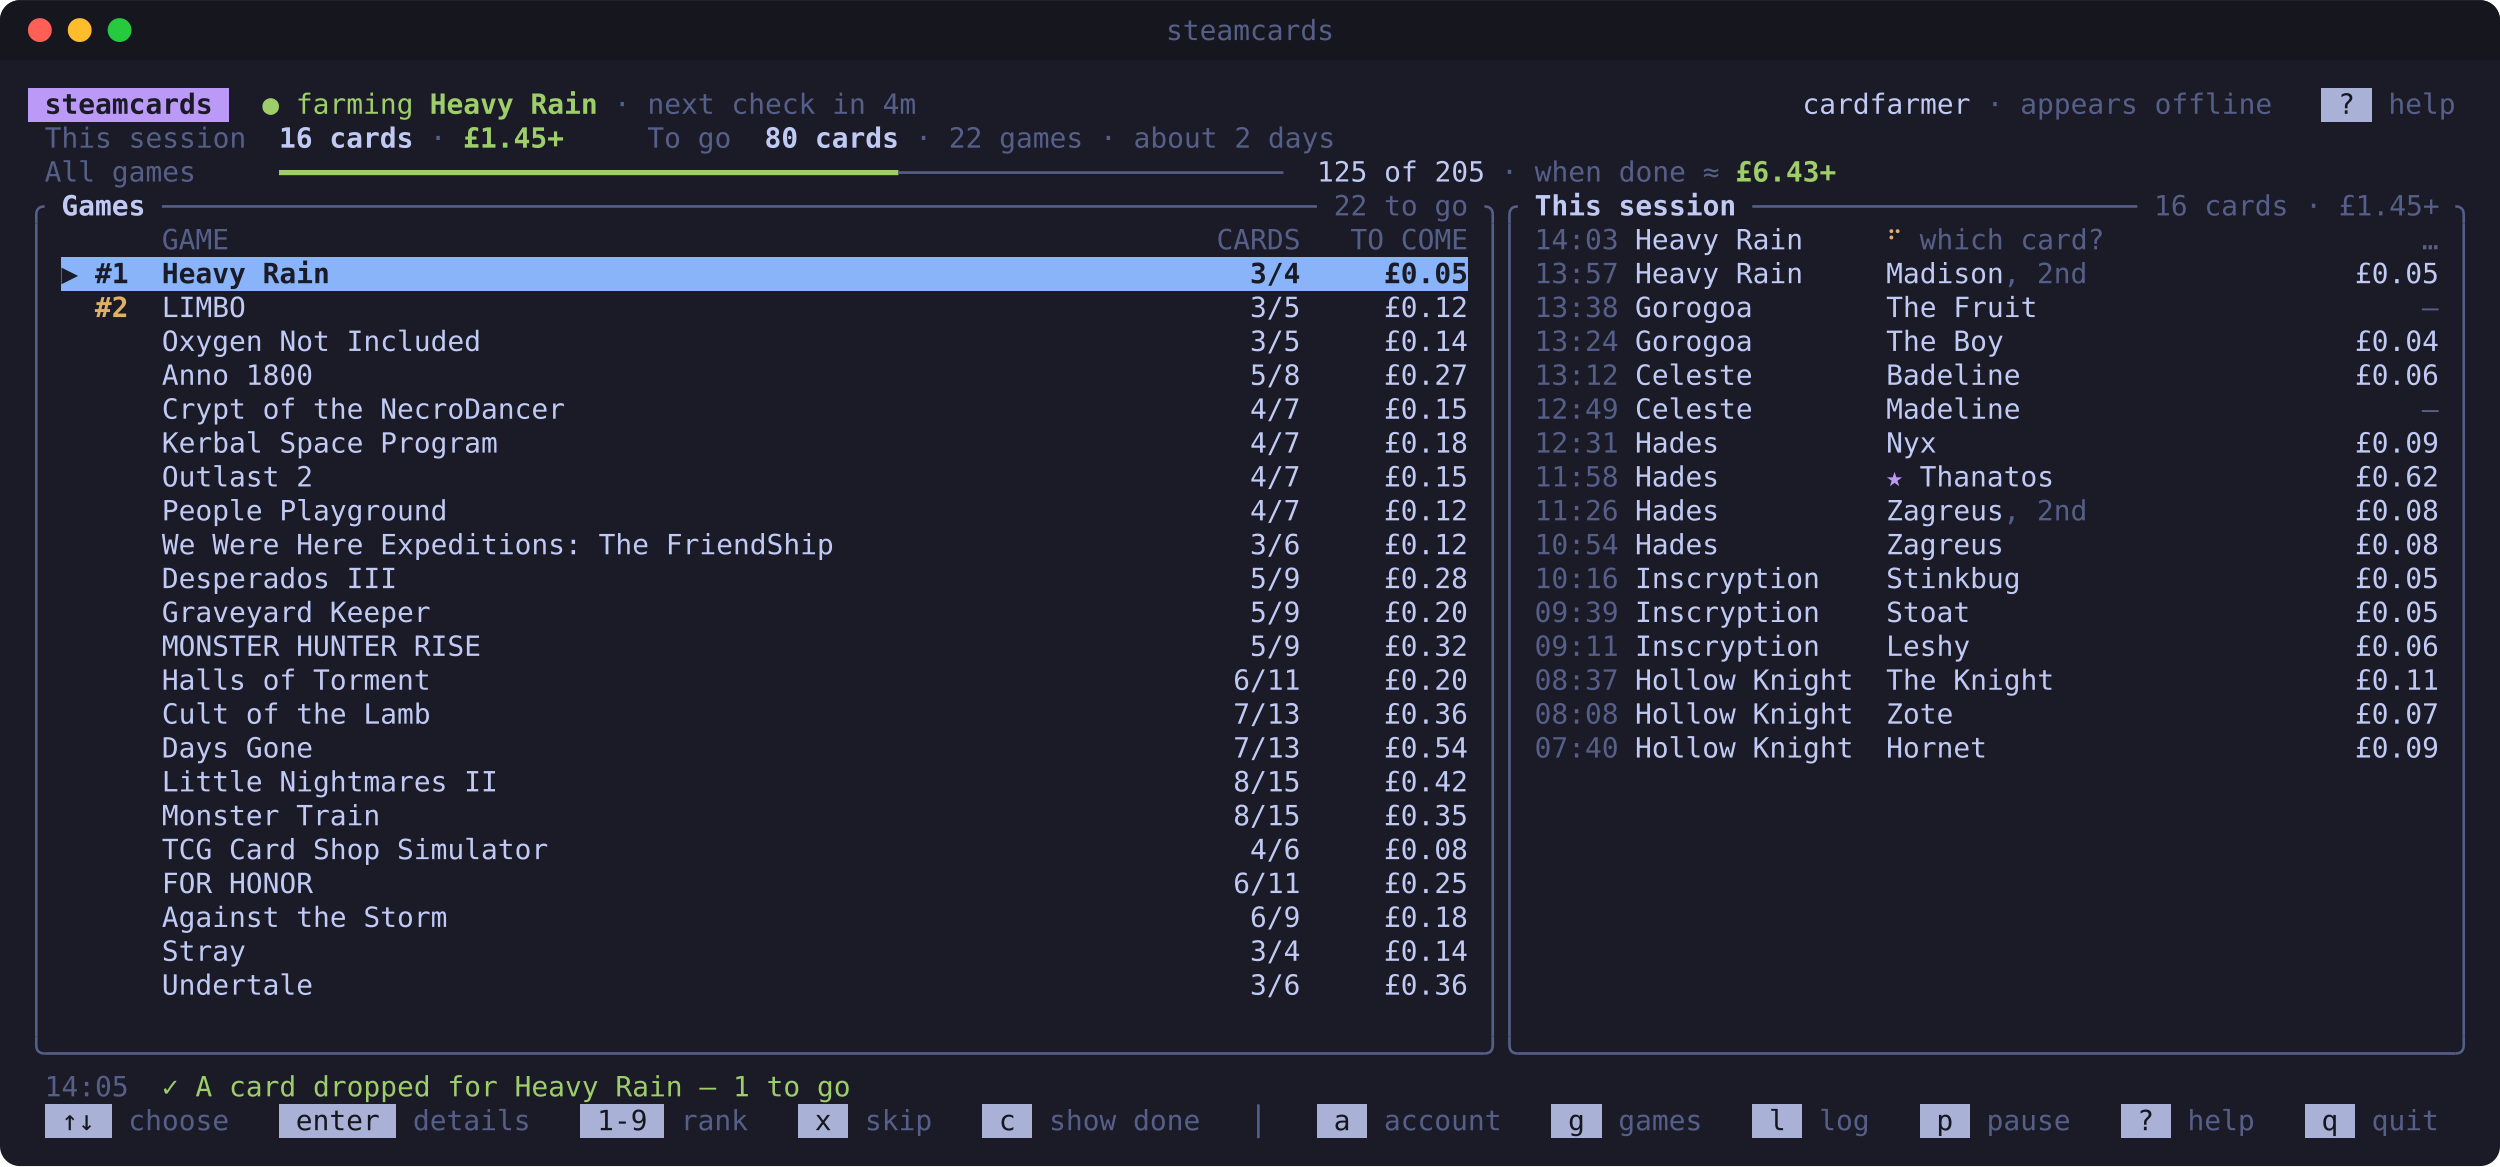
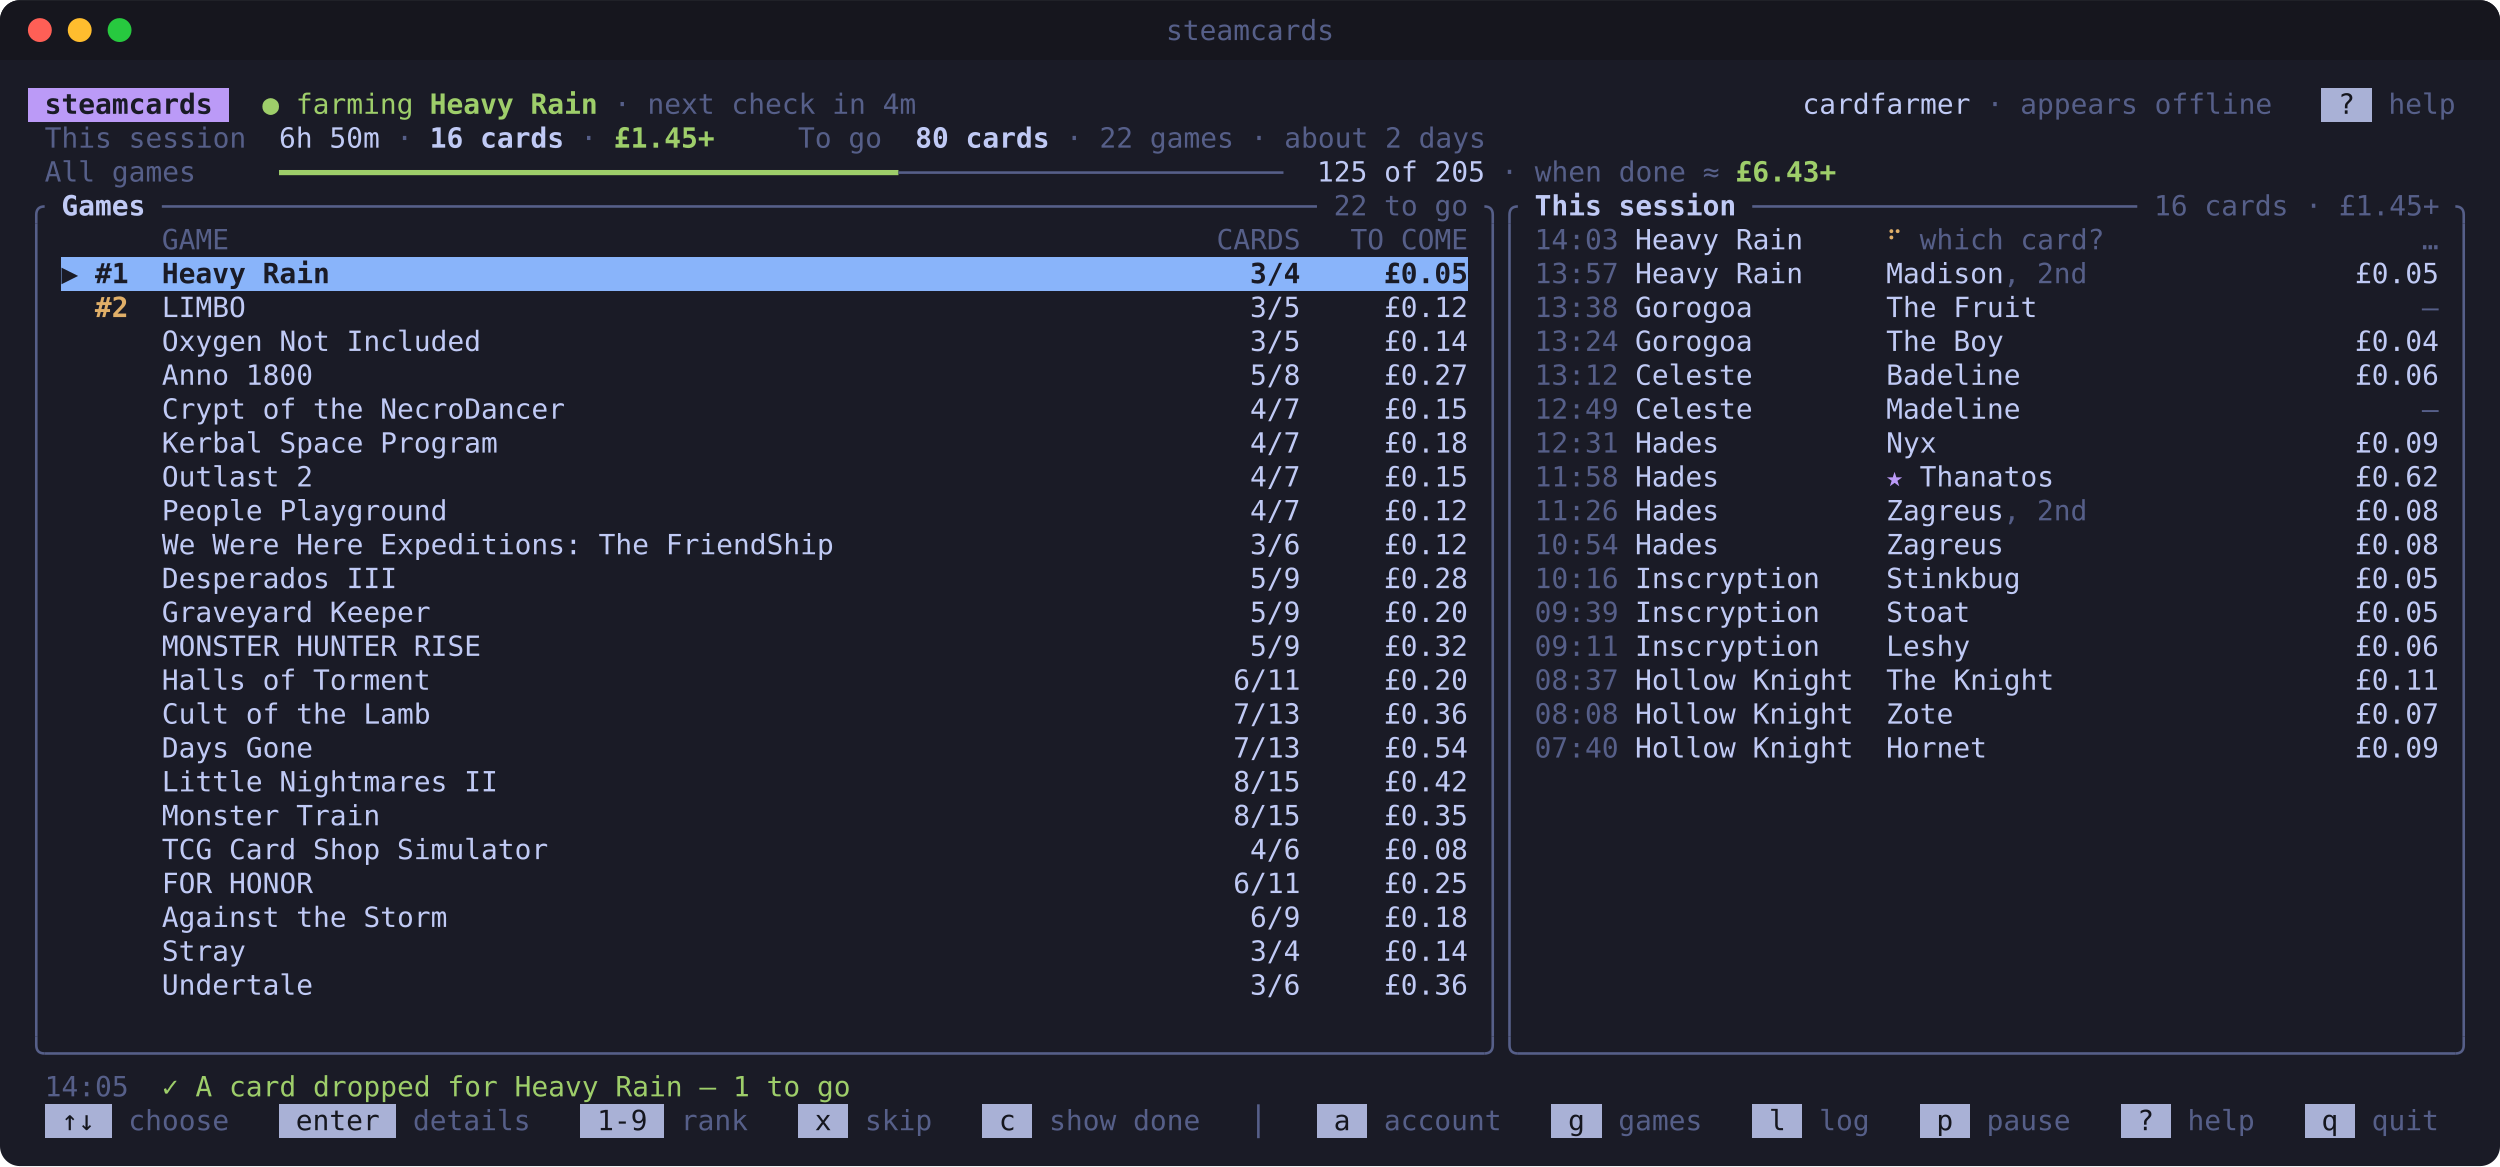
<svg xmlns="http://www.w3.org/2000/svg" width="1254" height="585" viewBox="0 0 1254.4 585.0" font-family="ui-monospace, SFMono-Regular, Menlo, Consolas, 'DejaVu Sans Mono', monospace" font-size="14" xml:space="preserve">
  <rect width="1254.4" height="585.0" rx="10" fill="#1a1b26" />
  <path d="M0 10a10 10 0 0 1 10-10h1234.4a10 10 0 0 1 10 10v20.0h-1254.4z" fill="#16161e" />
  <circle cx="20.0" cy="15.0" r="6" fill="#ff5f56" />
  <circle cx="40.0" cy="15.0" r="6" fill="#ffbd2e" />
  <circle cx="60.0" cy="15.0" r="6" fill="#27c93f" />
  <text x="627.2" y="20.0" text-anchor="middle" fill="#565f89">steamcards</text>
  <g shape-rendering="crispEdges">
    <rect x="14.0" y="44.0" width="100.8" height="17" fill="#bb9af7" />
    <rect x="1164.8" y="44.0" width="25.2" height="17" fill="#a9b1d6" />
    <rect x="30.8" y="129.0" width="705.6" height="17" fill="#89b4fa" />
    <rect x="22.4" y="554.0" width="33.6" height="17" fill="#a9b1d6" />
    <rect x="140.0" y="554.0" width="58.8" height="17" fill="#a9b1d6" />
    <rect x="291.2" y="554.0" width="42.0" height="17" fill="#a9b1d6" />
    <rect x="400.4" y="554.0" width="25.2" height="17" fill="#a9b1d6" />
    <rect x="492.8" y="554.0" width="25.2" height="17" fill="#a9b1d6" />
    <rect x="660.8" y="554.0" width="25.2" height="17" fill="#a9b1d6" />
    <rect x="778.4" y="554.0" width="25.2" height="17" fill="#a9b1d6" />
    <rect x="879.2" y="554.0" width="25.2" height="17" fill="#a9b1d6" />
    <rect x="963.2" y="554.0" width="25.2" height="17" fill="#a9b1d6" />
    <rect x="1064.0" y="554.0" width="25.2" height="17" fill="#a9b1d6" />
    <rect x="1156.4" y="554.0" width="25.2" height="17" fill="#a9b1d6" />
  </g>
  <path d="M22.40 103.50Q18.20 103.50 18.20 107.70V112.00" fill="none" stroke="#565f89" stroke-width="1.3" />
  <path d="M744.80 103.50Q749.00 103.50 749.00 107.70V112.00" fill="none" stroke="#565f89" stroke-width="1.3" />
  <path d="M761.60 103.50Q757.40 103.50 757.40 107.70V112.00" fill="none" stroke="#565f89" stroke-width="1.3" />
  <path d="M1232.00 103.50Q1236.20 103.50 1236.20 107.70V112.00" fill="none" stroke="#565f89" stroke-width="1.3" />
  <path d="M22.40 528.50Q18.20 528.50 18.20 524.30V520.00" fill="none" stroke="#565f89" stroke-width="1.3" />
  <path d="M744.80 528.50Q749.00 528.50 749.00 524.30V520.00" fill="none" stroke="#565f89" stroke-width="1.3" />
  <path d="M761.60 528.50Q757.40 528.50 757.40 524.30V520.00" fill="none" stroke="#565f89" stroke-width="1.3" />
  <path d="M1232.00 528.50Q1236.20 528.50 1236.20 524.30V520.00" fill="none" stroke="#565f89" stroke-width="1.3" />
  <rect x="140.00" y="85.20" width="310.80" height="2.60" fill="#9ece6a" />
  <rect x="450.80" y="85.85" width="193.20" height="1.30" fill="#565f89" />
  <rect x="81.20" y="102.85" width="579.60" height="1.30" fill="#565f89" />
  <rect x="879.20" y="102.85" width="193.20" height="1.30" fill="#565f89" />
  <rect x="22.40" y="527.85" width="722.40" height="1.30" fill="#565f89" />
  <rect x="761.60" y="527.85" width="470.40" height="1.30" fill="#565f89" />
  <rect x="17.55" y="112.00" width="1.30" height="408.00" fill="#565f89" />
  <rect x="630.75" y="554.00" width="1.30" height="17.00" fill="#565f89" />
  <rect x="748.35" y="112.00" width="1.30" height="408.00" fill="#565f89" />
  <rect x="756.75" y="112.00" width="1.30" height="408.00" fill="#565f89" />
  <rect x="1235.55" y="112.00" width="1.30" height="408.00" fill="#565f89" />
  <text x="22.4" y="57.0" textLength="84.0" lengthAdjust="spacing" fill="#1a1b26" font-weight="bold">steamcards</text>
  <text x="131.6" y="57.0" textLength="75.6" lengthAdjust="spacing" fill="#9ece6a">● farming</text>
  <text x="215.6" y="57.0" textLength="84.0" lengthAdjust="spacing" fill="#9ece6a" font-weight="bold">Heavy Rain</text>
  <text x="308.0" y="57.0" textLength="151.2" lengthAdjust="spacing" fill="#565f89">· next check in 4m</text>
  <text x="904.4" y="57.0" textLength="84.0" lengthAdjust="spacing" fill="#c0caf5">cardfarmer</text>
  <text x="996.8" y="57.0" textLength="142.8" lengthAdjust="spacing" fill="#565f89">· appears offline</text>
  <text x="1173.2" y="57.0" textLength="8.4" lengthAdjust="spacing" fill="#15161e">?</text>
  <text x="1198.4" y="57.0" textLength="33.6" lengthAdjust="spacing" fill="#565f89">help</text>
  <text x="22.4" y="74.0" textLength="100.8" lengthAdjust="spacing" fill="#565f89">This session</text>
-   <text x="140.0" y="74.0" textLength="67.2" lengthAdjust="spacing" fill="#c0caf5" font-weight="bold">16 cards</text>
-   <text x="215.6" y="74.0" textLength="8.4" lengthAdjust="spacing" fill="#565f89">·</text>
-   <text x="232.4" y="74.0" textLength="50.4" lengthAdjust="spacing" fill="#9ece6a" font-weight="bold">£1.45+</text>
-   <text x="324.8" y="74.0" textLength="42.0" lengthAdjust="spacing" fill="#565f89">To go</text>
-   <text x="383.6" y="74.0" textLength="67.2" lengthAdjust="spacing" fill="#c0caf5" font-weight="bold">80 cards</text>
-   <text x="459.2" y="74.0" textLength="210.0" lengthAdjust="spacing" fill="#565f89">· 22 games · about 2 days</text>
+   <text x="140.0" y="74.0" textLength="50.4" lengthAdjust="spacing" fill="#c0caf5">6h 50m</text>
+   <text x="198.8" y="74.0" textLength="8.4" lengthAdjust="spacing" fill="#565f89">·</text>
+   <text x="215.6" y="74.0" textLength="67.2" lengthAdjust="spacing" fill="#c0caf5" font-weight="bold">16 cards</text>
+   <text x="291.2" y="74.0" textLength="8.4" lengthAdjust="spacing" fill="#565f89">·</text>
+   <text x="308.0" y="74.0" textLength="50.4" lengthAdjust="spacing" fill="#9ece6a" font-weight="bold">£1.45+</text>
+   <text x="400.4" y="74.0" textLength="42.0" lengthAdjust="spacing" fill="#565f89">To go</text>
+   <text x="459.2" y="74.0" textLength="67.2" lengthAdjust="spacing" fill="#c0caf5" font-weight="bold">80 cards</text>
+   <text x="534.8" y="74.0" textLength="210.0" lengthAdjust="spacing" fill="#565f89">· 22 games · about 2 days</text>
  <text x="22.4" y="91.0" textLength="75.6" lengthAdjust="spacing" fill="#565f89">All games</text>
  <text x="660.8" y="91.0" textLength="84.0" lengthAdjust="spacing" fill="#c0caf5">125 of 205</text>
  <text x="753.2" y="91.0" textLength="109.2" lengthAdjust="spacing" fill="#565f89">· when done ≈</text>
  <text x="870.8" y="91.0" textLength="50.4" lengthAdjust="spacing" fill="#9ece6a" font-weight="bold">£6.43+</text>
  <text x="30.8" y="108.0" textLength="42.0" lengthAdjust="spacing" fill="#c0caf5" font-weight="bold">Games</text>
  <text x="669.2" y="108.0" textLength="67.2" lengthAdjust="spacing" fill="#565f89">22 to go</text>
  <text x="770.0" y="108.0" textLength="100.8" lengthAdjust="spacing" fill="#c0caf5" font-weight="bold">This session</text>
  <text x="1080.8" y="108.0" textLength="142.8" lengthAdjust="spacing" fill="#565f89">16 cards · £1.45+</text>
  <text x="81.2" y="125.0" textLength="33.6" lengthAdjust="spacing" fill="#565f89">GAME</text>
  <text x="610.4" y="125.0" textLength="42.0" lengthAdjust="spacing" fill="#565f89">CARDS</text>
  <text x="677.6" y="125.0" textLength="58.8" lengthAdjust="spacing" fill="#565f89">TO COME</text>
  <text x="770.0" y="125.0" textLength="42.0" lengthAdjust="spacing" fill="#565f89">14:03</text>
  <text x="820.4" y="125.0" textLength="84.0" lengthAdjust="spacing" fill="#c0caf5">Heavy Rain</text>
  <text x="946.4" y="125.0" textLength="8.4" lengthAdjust="spacing" fill="#e0af68">⠋</text>
  <text x="963.2" y="125.0" textLength="92.4" lengthAdjust="spacing" fill="#565f89">which card?</text>
  <text x="1215.2" y="125.0" textLength="8.4" lengthAdjust="spacing" fill="#565f89">…</text>
  <text x="30.8" y="142.0" textLength="33.6" lengthAdjust="spacing" fill="#1a1b26" font-weight="bold">▶ #1</text>
  <text x="81.2" y="142.0" textLength="84.0" lengthAdjust="spacing" fill="#1a1b26" font-weight="bold">Heavy Rain</text>
  <text x="627.2" y="142.0" textLength="25.2" lengthAdjust="spacing" fill="#1a1b26" font-weight="bold">3/4</text>
  <text x="694.4" y="142.0" textLength="42.0" lengthAdjust="spacing" fill="#1a1b26" font-weight="bold">£0.05</text>
  <text x="770.0" y="142.0" textLength="42.0" lengthAdjust="spacing" fill="#565f89">13:57</text>
  <text x="820.4" y="142.0" textLength="84.0" lengthAdjust="spacing" fill="#c0caf5">Heavy Rain</text>
  <text x="946.4" y="142.0" textLength="58.8" lengthAdjust="spacing" fill="#c0caf5">Madison</text>
  <text x="1005.2" y="142.0" textLength="42.0" lengthAdjust="spacing" fill="#565f89">, 2nd</text>
  <text x="1181.6" y="142.0" textLength="42.0" lengthAdjust="spacing" fill="#c0caf5">£0.05</text>
  <text x="47.6" y="159.0" textLength="16.8" lengthAdjust="spacing" fill="#e0af68" font-weight="bold">#2</text>
  <text x="81.2" y="159.0" textLength="42.0" lengthAdjust="spacing" fill="#c0caf5">LIMBO</text>
  <text x="627.2" y="159.0" textLength="25.2" lengthAdjust="spacing" fill="#c0caf5">3/5</text>
  <text x="694.4" y="159.0" textLength="42.0" lengthAdjust="spacing" fill="#c0caf5">£0.12</text>
  <text x="770.0" y="159.0" textLength="42.0" lengthAdjust="spacing" fill="#565f89">13:38</text>
  <text x="820.4" y="159.0" textLength="58.8" lengthAdjust="spacing" fill="#c0caf5">Gorogoa</text>
  <text x="946.4" y="159.0" textLength="75.6" lengthAdjust="spacing" fill="#c0caf5">The Fruit</text>
  <text x="1215.2" y="159.0" textLength="8.4" lengthAdjust="spacing" fill="#565f89">—</text>
  <text x="81.2" y="176.0" textLength="159.6" lengthAdjust="spacing" fill="#c0caf5">Oxygen Not Included</text>
  <text x="627.2" y="176.0" textLength="25.2" lengthAdjust="spacing" fill="#c0caf5">3/5</text>
  <text x="694.4" y="176.0" textLength="42.0" lengthAdjust="spacing" fill="#c0caf5">£0.14</text>
  <text x="770.0" y="176.0" textLength="42.0" lengthAdjust="spacing" fill="#565f89">13:24</text>
  <text x="820.4" y="176.0" textLength="58.8" lengthAdjust="spacing" fill="#c0caf5">Gorogoa</text>
  <text x="946.4" y="176.0" textLength="58.8" lengthAdjust="spacing" fill="#c0caf5">The Boy</text>
  <text x="1181.6" y="176.0" textLength="42.0" lengthAdjust="spacing" fill="#c0caf5">£0.04</text>
  <text x="81.2" y="193.0" textLength="75.6" lengthAdjust="spacing" fill="#c0caf5">Anno 1800</text>
  <text x="627.2" y="193.0" textLength="25.2" lengthAdjust="spacing" fill="#c0caf5">5/8</text>
  <text x="694.4" y="193.0" textLength="42.0" lengthAdjust="spacing" fill="#c0caf5">£0.27</text>
  <text x="770.0" y="193.0" textLength="42.0" lengthAdjust="spacing" fill="#565f89">13:12</text>
  <text x="820.4" y="193.0" textLength="58.8" lengthAdjust="spacing" fill="#c0caf5">Celeste</text>
  <text x="946.4" y="193.0" textLength="67.2" lengthAdjust="spacing" fill="#c0caf5">Badeline</text>
  <text x="1181.6" y="193.0" textLength="42.0" lengthAdjust="spacing" fill="#c0caf5">£0.06</text>
  <text x="81.2" y="210.0" textLength="201.6" lengthAdjust="spacing" fill="#c0caf5">Crypt of the NecroDancer</text>
  <text x="627.2" y="210.0" textLength="25.2" lengthAdjust="spacing" fill="#c0caf5">4/7</text>
  <text x="694.4" y="210.0" textLength="42.0" lengthAdjust="spacing" fill="#c0caf5">£0.15</text>
  <text x="770.0" y="210.0" textLength="42.0" lengthAdjust="spacing" fill="#565f89">12:49</text>
  <text x="820.4" y="210.0" textLength="58.8" lengthAdjust="spacing" fill="#c0caf5">Celeste</text>
  <text x="946.4" y="210.0" textLength="67.2" lengthAdjust="spacing" fill="#c0caf5">Madeline</text>
  <text x="1215.2" y="210.0" textLength="8.4" lengthAdjust="spacing" fill="#565f89">—</text>
  <text x="81.2" y="227.0" textLength="168.0" lengthAdjust="spacing" fill="#c0caf5">Kerbal Space Program</text>
  <text x="627.2" y="227.0" textLength="25.2" lengthAdjust="spacing" fill="#c0caf5">4/7</text>
  <text x="694.4" y="227.0" textLength="42.0" lengthAdjust="spacing" fill="#c0caf5">£0.18</text>
  <text x="770.0" y="227.0" textLength="42.0" lengthAdjust="spacing" fill="#565f89">12:31</text>
  <text x="820.4" y="227.0" textLength="42.0" lengthAdjust="spacing" fill="#c0caf5">Hades</text>
  <text x="946.4" y="227.0" textLength="25.2" lengthAdjust="spacing" fill="#c0caf5">Nyx</text>
  <text x="1181.6" y="227.0" textLength="42.0" lengthAdjust="spacing" fill="#c0caf5">£0.09</text>
  <text x="81.2" y="244.0" textLength="75.6" lengthAdjust="spacing" fill="#c0caf5">Outlast 2</text>
  <text x="627.2" y="244.0" textLength="25.2" lengthAdjust="spacing" fill="#c0caf5">4/7</text>
  <text x="694.4" y="244.0" textLength="42.0" lengthAdjust="spacing" fill="#c0caf5">£0.15</text>
  <text x="770.0" y="244.0" textLength="42.0" lengthAdjust="spacing" fill="#565f89">11:58</text>
  <text x="820.4" y="244.0" textLength="42.0" lengthAdjust="spacing" fill="#c0caf5">Hades</text>
  <text x="946.4" y="244.0" textLength="8.4" lengthAdjust="spacing" fill="#bb9af7">★</text>
  <text x="963.2" y="244.0" textLength="67.2" lengthAdjust="spacing" fill="#c0caf5">Thanatos</text>
  <text x="1181.6" y="244.0" textLength="42.0" lengthAdjust="spacing" fill="#c0caf5">£0.62</text>
  <text x="81.2" y="261.0" textLength="142.8" lengthAdjust="spacing" fill="#c0caf5">People Playground</text>
  <text x="627.2" y="261.0" textLength="25.2" lengthAdjust="spacing" fill="#c0caf5">4/7</text>
  <text x="694.4" y="261.0" textLength="42.0" lengthAdjust="spacing" fill="#c0caf5">£0.12</text>
  <text x="770.0" y="261.0" textLength="42.0" lengthAdjust="spacing" fill="#565f89">11:26</text>
  <text x="820.4" y="261.0" textLength="42.0" lengthAdjust="spacing" fill="#c0caf5">Hades</text>
  <text x="946.4" y="261.0" textLength="58.8" lengthAdjust="spacing" fill="#c0caf5">Zagreus</text>
  <text x="1005.2" y="261.0" textLength="42.0" lengthAdjust="spacing" fill="#565f89">, 2nd</text>
  <text x="1181.6" y="261.0" textLength="42.0" lengthAdjust="spacing" fill="#c0caf5">£0.08</text>
  <text x="81.2" y="278.0" textLength="336.0" lengthAdjust="spacing" fill="#c0caf5">We Were Here Expeditions: The FriendShip</text>
  <text x="627.2" y="278.0" textLength="25.2" lengthAdjust="spacing" fill="#c0caf5">3/6</text>
  <text x="694.4" y="278.0" textLength="42.0" lengthAdjust="spacing" fill="#c0caf5">£0.12</text>
  <text x="770.0" y="278.0" textLength="42.0" lengthAdjust="spacing" fill="#565f89">10:54</text>
  <text x="820.4" y="278.0" textLength="42.0" lengthAdjust="spacing" fill="#c0caf5">Hades</text>
  <text x="946.4" y="278.0" textLength="58.8" lengthAdjust="spacing" fill="#c0caf5">Zagreus</text>
  <text x="1181.6" y="278.0" textLength="42.0" lengthAdjust="spacing" fill="#c0caf5">£0.08</text>
  <text x="81.2" y="295.0" textLength="117.6" lengthAdjust="spacing" fill="#c0caf5">Desperados III</text>
  <text x="627.2" y="295.0" textLength="25.2" lengthAdjust="spacing" fill="#c0caf5">5/9</text>
  <text x="694.4" y="295.0" textLength="42.0" lengthAdjust="spacing" fill="#c0caf5">£0.28</text>
  <text x="770.0" y="295.0" textLength="42.0" lengthAdjust="spacing" fill="#565f89">10:16</text>
  <text x="820.4" y="295.0" textLength="92.4" lengthAdjust="spacing" fill="#c0caf5">Inscryption</text>
  <text x="946.4" y="295.0" textLength="67.2" lengthAdjust="spacing" fill="#c0caf5">Stinkbug</text>
  <text x="1181.6" y="295.0" textLength="42.0" lengthAdjust="spacing" fill="#c0caf5">£0.05</text>
  <text x="81.2" y="312.0" textLength="134.4" lengthAdjust="spacing" fill="#c0caf5">Graveyard Keeper</text>
  <text x="627.2" y="312.0" textLength="25.2" lengthAdjust="spacing" fill="#c0caf5">5/9</text>
  <text x="694.4" y="312.0" textLength="42.0" lengthAdjust="spacing" fill="#c0caf5">£0.20</text>
  <text x="770.0" y="312.0" textLength="42.0" lengthAdjust="spacing" fill="#565f89">09:39</text>
  <text x="820.4" y="312.0" textLength="92.4" lengthAdjust="spacing" fill="#c0caf5">Inscryption</text>
  <text x="946.4" y="312.0" textLength="42.0" lengthAdjust="spacing" fill="#c0caf5">Stoat</text>
  <text x="1181.6" y="312.0" textLength="42.0" lengthAdjust="spacing" fill="#c0caf5">£0.05</text>
  <text x="81.2" y="329.0" textLength="159.6" lengthAdjust="spacing" fill="#c0caf5">MONSTER HUNTER RISE</text>
  <text x="627.2" y="329.0" textLength="25.2" lengthAdjust="spacing" fill="#c0caf5">5/9</text>
  <text x="694.4" y="329.0" textLength="42.0" lengthAdjust="spacing" fill="#c0caf5">£0.32</text>
  <text x="770.0" y="329.0" textLength="42.0" lengthAdjust="spacing" fill="#565f89">09:11</text>
  <text x="820.4" y="329.0" textLength="92.4" lengthAdjust="spacing" fill="#c0caf5">Inscryption</text>
  <text x="946.4" y="329.0" textLength="42.0" lengthAdjust="spacing" fill="#c0caf5">Leshy</text>
  <text x="1181.6" y="329.0" textLength="42.0" lengthAdjust="spacing" fill="#c0caf5">£0.06</text>
  <text x="81.2" y="346.0" textLength="134.4" lengthAdjust="spacing" fill="#c0caf5">Halls of Torment</text>
  <text x="618.8" y="346.0" textLength="33.6" lengthAdjust="spacing" fill="#c0caf5">6/11</text>
  <text x="694.4" y="346.0" textLength="42.0" lengthAdjust="spacing" fill="#c0caf5">£0.20</text>
  <text x="770.0" y="346.0" textLength="42.0" lengthAdjust="spacing" fill="#565f89">08:37</text>
  <text x="820.4" y="346.0" textLength="109.2" lengthAdjust="spacing" fill="#c0caf5">Hollow Knight</text>
  <text x="946.4" y="346.0" textLength="84.0" lengthAdjust="spacing" fill="#c0caf5">The Knight</text>
  <text x="1181.6" y="346.0" textLength="42.0" lengthAdjust="spacing" fill="#c0caf5">£0.11</text>
  <text x="81.2" y="363.0" textLength="134.4" lengthAdjust="spacing" fill="#c0caf5">Cult of the Lamb</text>
  <text x="618.8" y="363.0" textLength="33.6" lengthAdjust="spacing" fill="#c0caf5">7/13</text>
  <text x="694.4" y="363.0" textLength="42.0" lengthAdjust="spacing" fill="#c0caf5">£0.36</text>
  <text x="770.0" y="363.0" textLength="42.0" lengthAdjust="spacing" fill="#565f89">08:08</text>
  <text x="820.4" y="363.0" textLength="109.2" lengthAdjust="spacing" fill="#c0caf5">Hollow Knight</text>
  <text x="946.4" y="363.0" textLength="33.6" lengthAdjust="spacing" fill="#c0caf5">Zote</text>
  <text x="1181.6" y="363.0" textLength="42.0" lengthAdjust="spacing" fill="#c0caf5">£0.07</text>
  <text x="81.2" y="380.0" textLength="75.6" lengthAdjust="spacing" fill="#c0caf5">Days Gone</text>
  <text x="618.8" y="380.0" textLength="33.6" lengthAdjust="spacing" fill="#c0caf5">7/13</text>
  <text x="694.4" y="380.0" textLength="42.0" lengthAdjust="spacing" fill="#c0caf5">£0.54</text>
  <text x="770.0" y="380.0" textLength="42.0" lengthAdjust="spacing" fill="#565f89">07:40</text>
  <text x="820.4" y="380.0" textLength="109.2" lengthAdjust="spacing" fill="#c0caf5">Hollow Knight</text>
  <text x="946.4" y="380.0" textLength="50.4" lengthAdjust="spacing" fill="#c0caf5">Hornet</text>
  <text x="1181.6" y="380.0" textLength="42.0" lengthAdjust="spacing" fill="#c0caf5">£0.09</text>
  <text x="81.2" y="397.0" textLength="168.0" lengthAdjust="spacing" fill="#c0caf5">Little Nightmares II</text>
  <text x="618.8" y="397.0" textLength="33.6" lengthAdjust="spacing" fill="#c0caf5">8/15</text>
  <text x="694.4" y="397.0" textLength="42.0" lengthAdjust="spacing" fill="#c0caf5">£0.42</text>
  <text x="81.2" y="414.0" textLength="109.2" lengthAdjust="spacing" fill="#c0caf5">Monster Train</text>
  <text x="618.8" y="414.0" textLength="33.6" lengthAdjust="spacing" fill="#c0caf5">8/15</text>
  <text x="694.4" y="414.0" textLength="42.0" lengthAdjust="spacing" fill="#c0caf5">£0.35</text>
  <text x="81.2" y="431.0" textLength="193.2" lengthAdjust="spacing" fill="#c0caf5">TCG Card Shop Simulator</text>
  <text x="627.2" y="431.0" textLength="25.2" lengthAdjust="spacing" fill="#c0caf5">4/6</text>
  <text x="694.4" y="431.0" textLength="42.0" lengthAdjust="spacing" fill="#c0caf5">£0.08</text>
  <text x="81.2" y="448.0" textLength="75.6" lengthAdjust="spacing" fill="#c0caf5">FOR HONOR</text>
  <text x="618.8" y="448.0" textLength="33.6" lengthAdjust="spacing" fill="#c0caf5">6/11</text>
  <text x="694.4" y="448.0" textLength="42.0" lengthAdjust="spacing" fill="#c0caf5">£0.25</text>
  <text x="81.2" y="465.0" textLength="142.8" lengthAdjust="spacing" fill="#c0caf5">Against the Storm</text>
  <text x="627.2" y="465.0" textLength="25.2" lengthAdjust="spacing" fill="#c0caf5">6/9</text>
  <text x="694.4" y="465.0" textLength="42.0" lengthAdjust="spacing" fill="#c0caf5">£0.18</text>
  <text x="81.2" y="482.0" textLength="42.0" lengthAdjust="spacing" fill="#c0caf5">Stray</text>
  <text x="627.2" y="482.0" textLength="25.2" lengthAdjust="spacing" fill="#c0caf5">3/4</text>
  <text x="694.4" y="482.0" textLength="42.0" lengthAdjust="spacing" fill="#c0caf5">£0.14</text>
  <text x="81.2" y="499.0" textLength="75.6" lengthAdjust="spacing" fill="#c0caf5">Undertale</text>
  <text x="627.2" y="499.0" textLength="25.2" lengthAdjust="spacing" fill="#c0caf5">3/6</text>
  <text x="694.4" y="499.0" textLength="42.0" lengthAdjust="spacing" fill="#c0caf5">£0.36</text>
  <text x="22.4" y="550.0" textLength="42.0" lengthAdjust="spacing" fill="#565f89">14:05</text>
  <text x="81.2" y="550.0" textLength="344.4" lengthAdjust="spacing" fill="#9ece6a">✓ A card dropped for Heavy Rain — 1 to go</text>
  <text x="30.8" y="567.0" textLength="16.8" lengthAdjust="spacing" fill="#15161e">↑↓</text>
  <text x="64.4" y="567.0" textLength="50.4" lengthAdjust="spacing" fill="#565f89">choose</text>
  <text x="148.4" y="567.0" textLength="42.0" lengthAdjust="spacing" fill="#15161e">enter</text>
  <text x="207.2" y="567.0" textLength="58.8" lengthAdjust="spacing" fill="#565f89">details</text>
  <text x="299.6" y="567.0" textLength="25.2" lengthAdjust="spacing" fill="#15161e">1-9</text>
  <text x="341.6" y="567.0" textLength="33.6" lengthAdjust="spacing" fill="#565f89">rank</text>
  <text x="408.8" y="567.0" textLength="8.4" lengthAdjust="spacing" fill="#15161e">x</text>
  <text x="434.0" y="567.0" textLength="33.6" lengthAdjust="spacing" fill="#565f89">skip</text>
  <text x="501.2" y="567.0" textLength="8.4" lengthAdjust="spacing" fill="#15161e">c</text>
  <text x="526.4" y="567.0" textLength="75.6" lengthAdjust="spacing" fill="#565f89">show done</text>
  <text x="669.2" y="567.0" textLength="8.4" lengthAdjust="spacing" fill="#15161e">a</text>
  <text x="694.4" y="567.0" textLength="58.8" lengthAdjust="spacing" fill="#565f89">account</text>
  <text x="786.8" y="567.0" textLength="8.4" lengthAdjust="spacing" fill="#15161e">g</text>
  <text x="812.0" y="567.0" textLength="42.0" lengthAdjust="spacing" fill="#565f89">games</text>
  <text x="887.6" y="567.0" textLength="8.4" lengthAdjust="spacing" fill="#15161e">l</text>
  <text x="912.8" y="567.0" textLength="25.2" lengthAdjust="spacing" fill="#565f89">log</text>
  <text x="971.6" y="567.0" textLength="8.4" lengthAdjust="spacing" fill="#15161e">p</text>
  <text x="996.8" y="567.0" textLength="42.0" lengthAdjust="spacing" fill="#565f89">pause</text>
  <text x="1072.4" y="567.0" textLength="8.4" lengthAdjust="spacing" fill="#15161e">?</text>
  <text x="1097.6" y="567.0" textLength="33.6" lengthAdjust="spacing" fill="#565f89">help</text>
  <text x="1164.8" y="567.0" textLength="8.4" lengthAdjust="spacing" fill="#15161e">q</text>
  <text x="1190.0" y="567.0" textLength="33.6" lengthAdjust="spacing" fill="#565f89">quit</text>
</svg>
